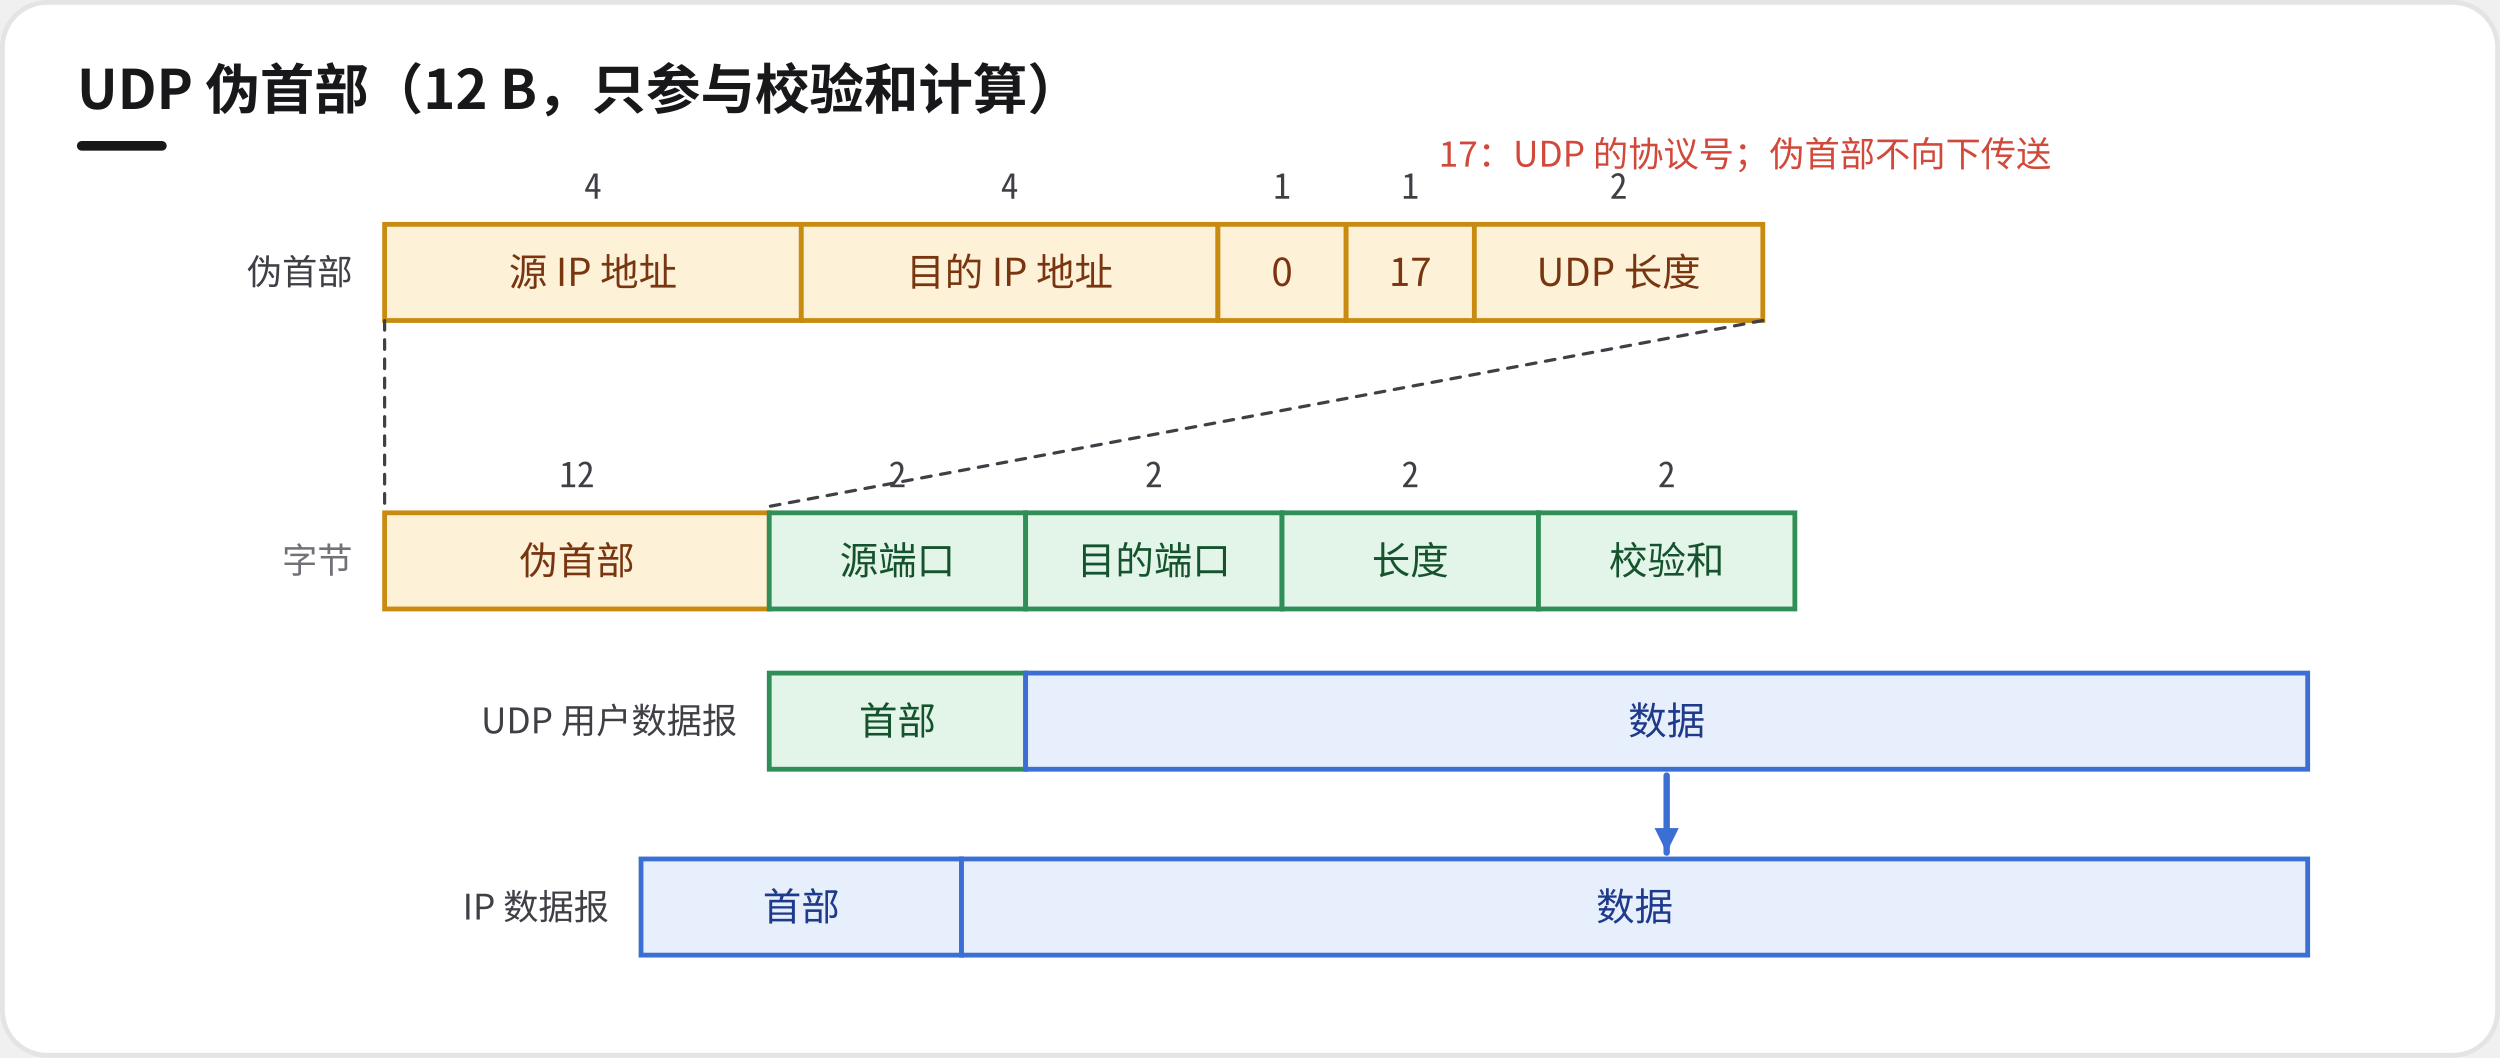
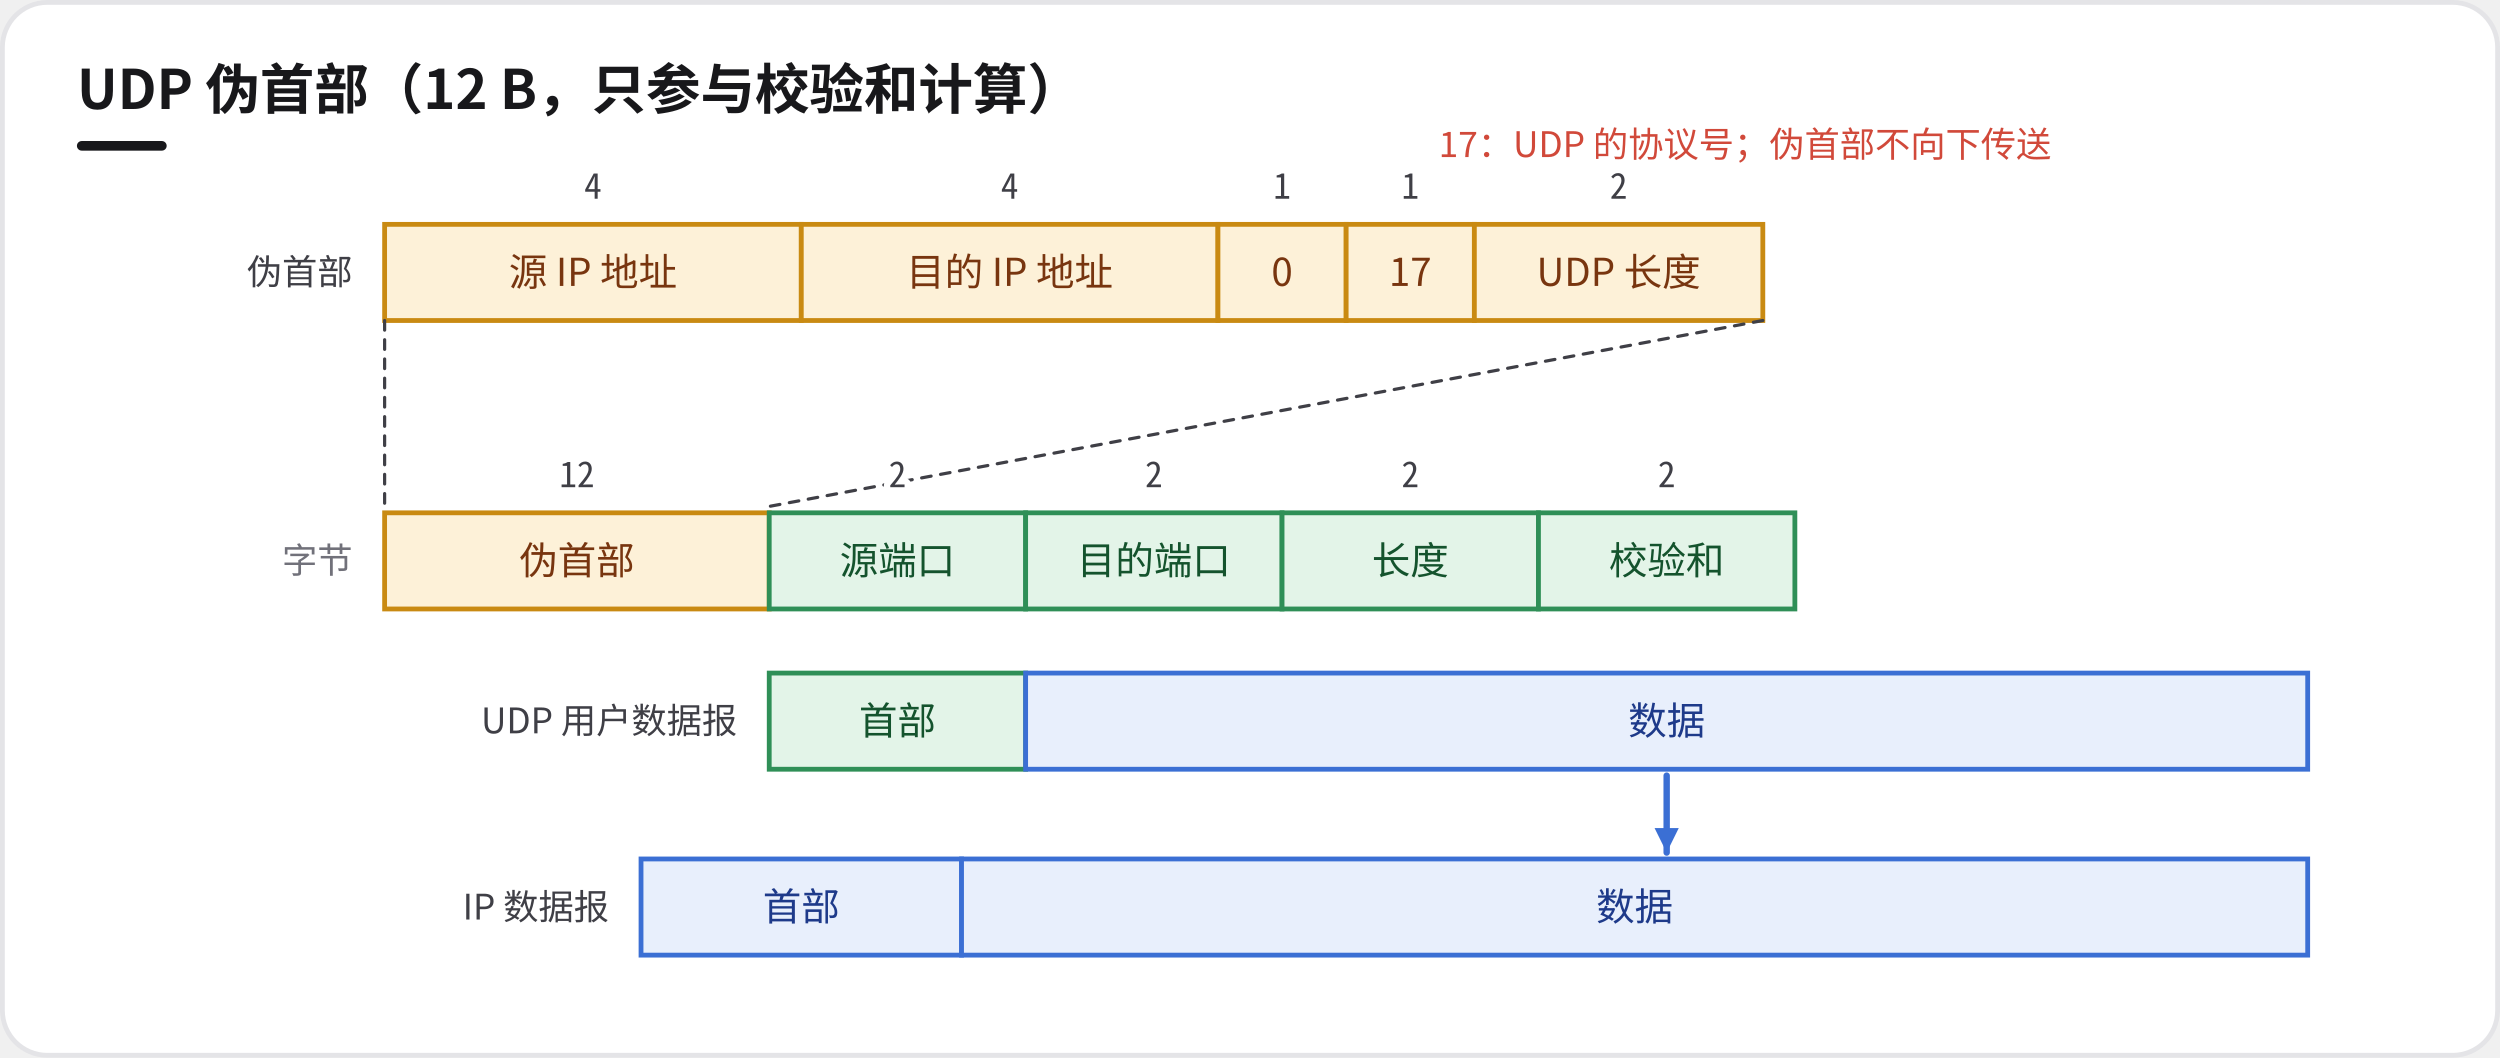
<svg xmlns="http://www.w3.org/2000/svg" viewBox="0 0 780 330" width="780" height="330" font-family="'PingFang SC','Hiragino Sans GB','Microsoft YaHei','Noto Sans CJK SC','Source Han Sans SC',system-ui,sans-serif" font-size="15" xml:space="preserve" style="white-space:pre" role="img" aria-label="UDP 伪首部：源 IP、目的 IP、0、17、UDP 长度，仅用于计算校验和">
  <defs>
    <marker id="a3b6fd4" viewBox="0 0 10 10" refX="8.5" refY="5" markerWidth="9" markerHeight="9" orient="auto" markerUnits="userSpaceOnUse">
      <path d="M0 0.8L8.5 5 0 9.2z" fill="#3b6fd4" />
    </marker>
  </defs>
  <rect x="0.75" y="0.75" width="778.5" height="328.5" rx="14" fill="#ffffff" stroke="#e4e4e7" stroke-width="1.5" />
  <text x="24" y="34" font-size="17" fill="#18181b" font-weight="700">UDP 伪首部（12 B，只参与校验和计算）</text>
  <rect x="24" y="44" width="28" height="3" rx="1.5" fill="#18181b" />
  <rect x="120" y="70" width="130" height="30" rx="0" fill="#fdf1d8" stroke="#c98a12" stroke-width="1.5" />
  <text x="185" y="89.2" font-size="12" fill="#78350f" text-anchor="middle">源 IP 地址</text>
  <text x="185" y="62" font-size="11" fill="#3f3f46" text-anchor="middle" font-family="'JetBrains Mono','SF Mono',Menlo,Consolas,'Noto Sans Mono CJK SC',monospace">4</text>
  <rect x="250" y="70" width="130" height="30" rx="0" fill="#fdf1d8" stroke="#c98a12" stroke-width="1.5" />
  <text x="315" y="89.2" font-size="12" fill="#78350f" text-anchor="middle">目的 IP 地址</text>
  <text x="315" y="62" font-size="11" fill="#3f3f46" text-anchor="middle" font-family="'JetBrains Mono','SF Mono',Menlo,Consolas,'Noto Sans Mono CJK SC',monospace">4</text>
  <rect x="380" y="70" width="40" height="30" rx="0" fill="#fdf1d8" stroke="#c98a12" stroke-width="1.5" />
  <text x="400" y="89.2" font-size="12" fill="#78350f" text-anchor="middle">0</text>
  <text x="400" y="62" font-size="11" fill="#3f3f46" text-anchor="middle" font-family="'JetBrains Mono','SF Mono',Menlo,Consolas,'Noto Sans Mono CJK SC',monospace">1</text>
  <rect x="420" y="70" width="40" height="30" rx="0" fill="#fdf1d8" stroke="#c98a12" stroke-width="1.5" />
  <text x="440" y="89.2" font-size="12" fill="#78350f" text-anchor="middle">17</text>
  <text x="440" y="62" font-size="11" fill="#3f3f46" text-anchor="middle" font-family="'JetBrains Mono','SF Mono',Menlo,Consolas,'Noto Sans Mono CJK SC',monospace">1</text>
  <rect x="460" y="70" width="90" height="30" rx="0" fill="#fdf1d8" stroke="#c98a12" stroke-width="1.5" />
  <text x="505" y="89.2" font-size="12" fill="#78350f" text-anchor="middle">UDP 长度</text>
  <text x="505" y="62" font-size="11" fill="#3f3f46" text-anchor="middle" font-family="'JetBrains Mono','SF Mono',Menlo,Consolas,'Noto Sans Mono CJK SC',monospace">2</text>
  <text x="110" y="88.8" font-size="11" fill="#3f3f46" text-anchor="end">伪首部</text>
+   <path d="M120 100L120 158" fill="none" stroke="#3f3f46" stroke-width="1" stroke-linecap="round" stroke-linejoin="round" stroke-dasharray="3 3" />
+   <path d="M550 100L240 158" fill="none" stroke="#3f3f46" stroke-width="1" stroke-linecap="round" stroke-linejoin="round" stroke-dasharray="3 3" />
  <rect x="120" y="160" width="120" height="30" rx="0" fill="#fdf1d8" stroke="#c98a12" stroke-width="1.5" />
  <text x="180" y="179.2" font-size="12" fill="#78350f" text-anchor="middle">伪首部</text>
-   <text x="180" y="152" font-size="11" fill="#3f3f46" text-anchor="middle" font-family="'JetBrains Mono','SF Mono',Menlo,Consolas,'Noto Sans Mono CJK SC',monospace">12</text>
+   <text x="180" y="152" font-size="11" fill="#3f3f46" text-anchor="middle" font-family="'JetBrains Mono','SF Mono',Menlo,Consolas,'Noto Sans Mono CJK SC',monospace" stroke="#fff" stroke-width="4" stroke-linejoin="round" paint-order="stroke">12</text>
  <rect x="240" y="160" width="80" height="30" rx="0" fill="#e3f4e8" stroke="#2f8f57" stroke-width="1.5" />
  <text x="280" y="179.2" font-size="12" fill="#14532d" text-anchor="middle">源端口</text>
-   <text x="280" y="152" font-size="11" fill="#3f3f46" text-anchor="middle" font-family="'JetBrains Mono','SF Mono',Menlo,Consolas,'Noto Sans Mono CJK SC',monospace">2</text>
+   <text x="280" y="152" font-size="11" fill="#3f3f46" text-anchor="middle" font-family="'JetBrains Mono','SF Mono',Menlo,Consolas,'Noto Sans Mono CJK SC',monospace" stroke="#fff" stroke-width="4" stroke-linejoin="round" paint-order="stroke">2</text>
  <rect x="320" y="160" width="80" height="30" rx="0" fill="#e3f4e8" stroke="#2f8f57" stroke-width="1.5" />
  <text x="360" y="179.2" font-size="12" fill="#14532d" text-anchor="middle">目的端口</text>
-   <text x="360" y="152" font-size="11" fill="#3f3f46" text-anchor="middle" font-family="'JetBrains Mono','SF Mono',Menlo,Consolas,'Noto Sans Mono CJK SC',monospace">2</text>
+   <text x="360" y="152" font-size="11" fill="#3f3f46" text-anchor="middle" font-family="'JetBrains Mono','SF Mono',Menlo,Consolas,'Noto Sans Mono CJK SC',monospace" stroke="#fff" stroke-width="4" stroke-linejoin="round" paint-order="stroke">2</text>
  <rect x="400" y="160" width="80" height="30" rx="0" fill="#e3f4e8" stroke="#2f8f57" stroke-width="1.5" />
  <text x="440" y="179.2" font-size="12" fill="#14532d" text-anchor="middle">长度</text>
-   <text x="440" y="152" font-size="11" fill="#3f3f46" text-anchor="middle" font-family="'JetBrains Mono','SF Mono',Menlo,Consolas,'Noto Sans Mono CJK SC',monospace">2</text>
+   <text x="440" y="152" font-size="11" fill="#3f3f46" text-anchor="middle" font-family="'JetBrains Mono','SF Mono',Menlo,Consolas,'Noto Sans Mono CJK SC',monospace" stroke="#fff" stroke-width="4" stroke-linejoin="round" paint-order="stroke">2</text>
  <rect x="480" y="160" width="80" height="30" rx="0" fill="#e3f4e8" stroke="#2f8f57" stroke-width="1.5" />
  <text x="520" y="179.2" font-size="12" fill="#14532d" text-anchor="middle">校验和</text>
-   <text x="520" y="152" font-size="11" fill="#3f3f46" text-anchor="middle" font-family="'JetBrains Mono','SF Mono',Menlo,Consolas,'Noto Sans Mono CJK SC',monospace">2</text>
-   <path d="M120 100L120 158" fill="none" stroke="#3f3f46" stroke-width="1" stroke-linecap="round" stroke-linejoin="round" stroke-dasharray="3 3" />
-   <path d="M550 100L240 158" fill="none" stroke="#3f3f46" stroke-width="1" stroke-linecap="round" stroke-linejoin="round" stroke-dasharray="3 3" />
+   <text x="520" y="152" font-size="11" fill="#3f3f46" text-anchor="middle" font-family="'JetBrains Mono','SF Mono',Menlo,Consolas,'Noto Sans Mono CJK SC',monospace" stroke="#fff" stroke-width="4" stroke-linejoin="round" paint-order="stroke">2</text>
  <text x="110" y="178.8" font-size="11" fill="#71717a" text-anchor="end">字节</text>
  <rect x="240" y="210" width="80" height="30" rx="0" fill="#e3f4e8" stroke="#2f8f57" stroke-width="1.5" />
  <text x="280" y="229.2" font-size="12" fill="#14532d" text-anchor="middle">首部</text>
  <rect x="320" y="210" width="400" height="30" rx="0" fill="#e8effc" stroke="#3b6fd4" stroke-width="1.5" />
  <text x="520" y="229.2" font-size="12" fill="#1e3a8a" text-anchor="middle">数据</text>
  <text x="230" y="228.8" font-size="11" fill="#3f3f46" text-anchor="end">UDP 用户数据报</text>
  <rect x="200" y="268" width="100" height="30" rx="0" fill="#e8effc" stroke="#3b6fd4" stroke-width="1.5" />
  <text x="250" y="287.2" font-size="12" fill="#1e3a8a" text-anchor="middle">首部</text>
  <rect x="300" y="268" width="420" height="30" rx="0" fill="#e8effc" stroke="#3b6fd4" stroke-width="1.5" />
  <text x="510" y="287.2" font-size="12" fill="#1e3a8a" text-anchor="middle">数据</text>
  <text x="190" y="286.9" font-size="11" fill="#3f3f46" text-anchor="end">IP 数据报</text>
  <path d="M520 242L520 266" fill="none" stroke="#3b6fd4" stroke-width="2" stroke-linecap="round" stroke-linejoin="round" marker-end="url(#a3b6fd4)" />
-   <text x="640" y="52" font-size="11" fill="#d1493a" text-anchor="end">17：UDP 的协议号；伪首部不向下传送</text>
+   <text x="640" y="49" font-size="11" fill="#d1493a" text-anchor="end">17：UDP 的协议号；伪首部不向下传送</text>
</svg>
